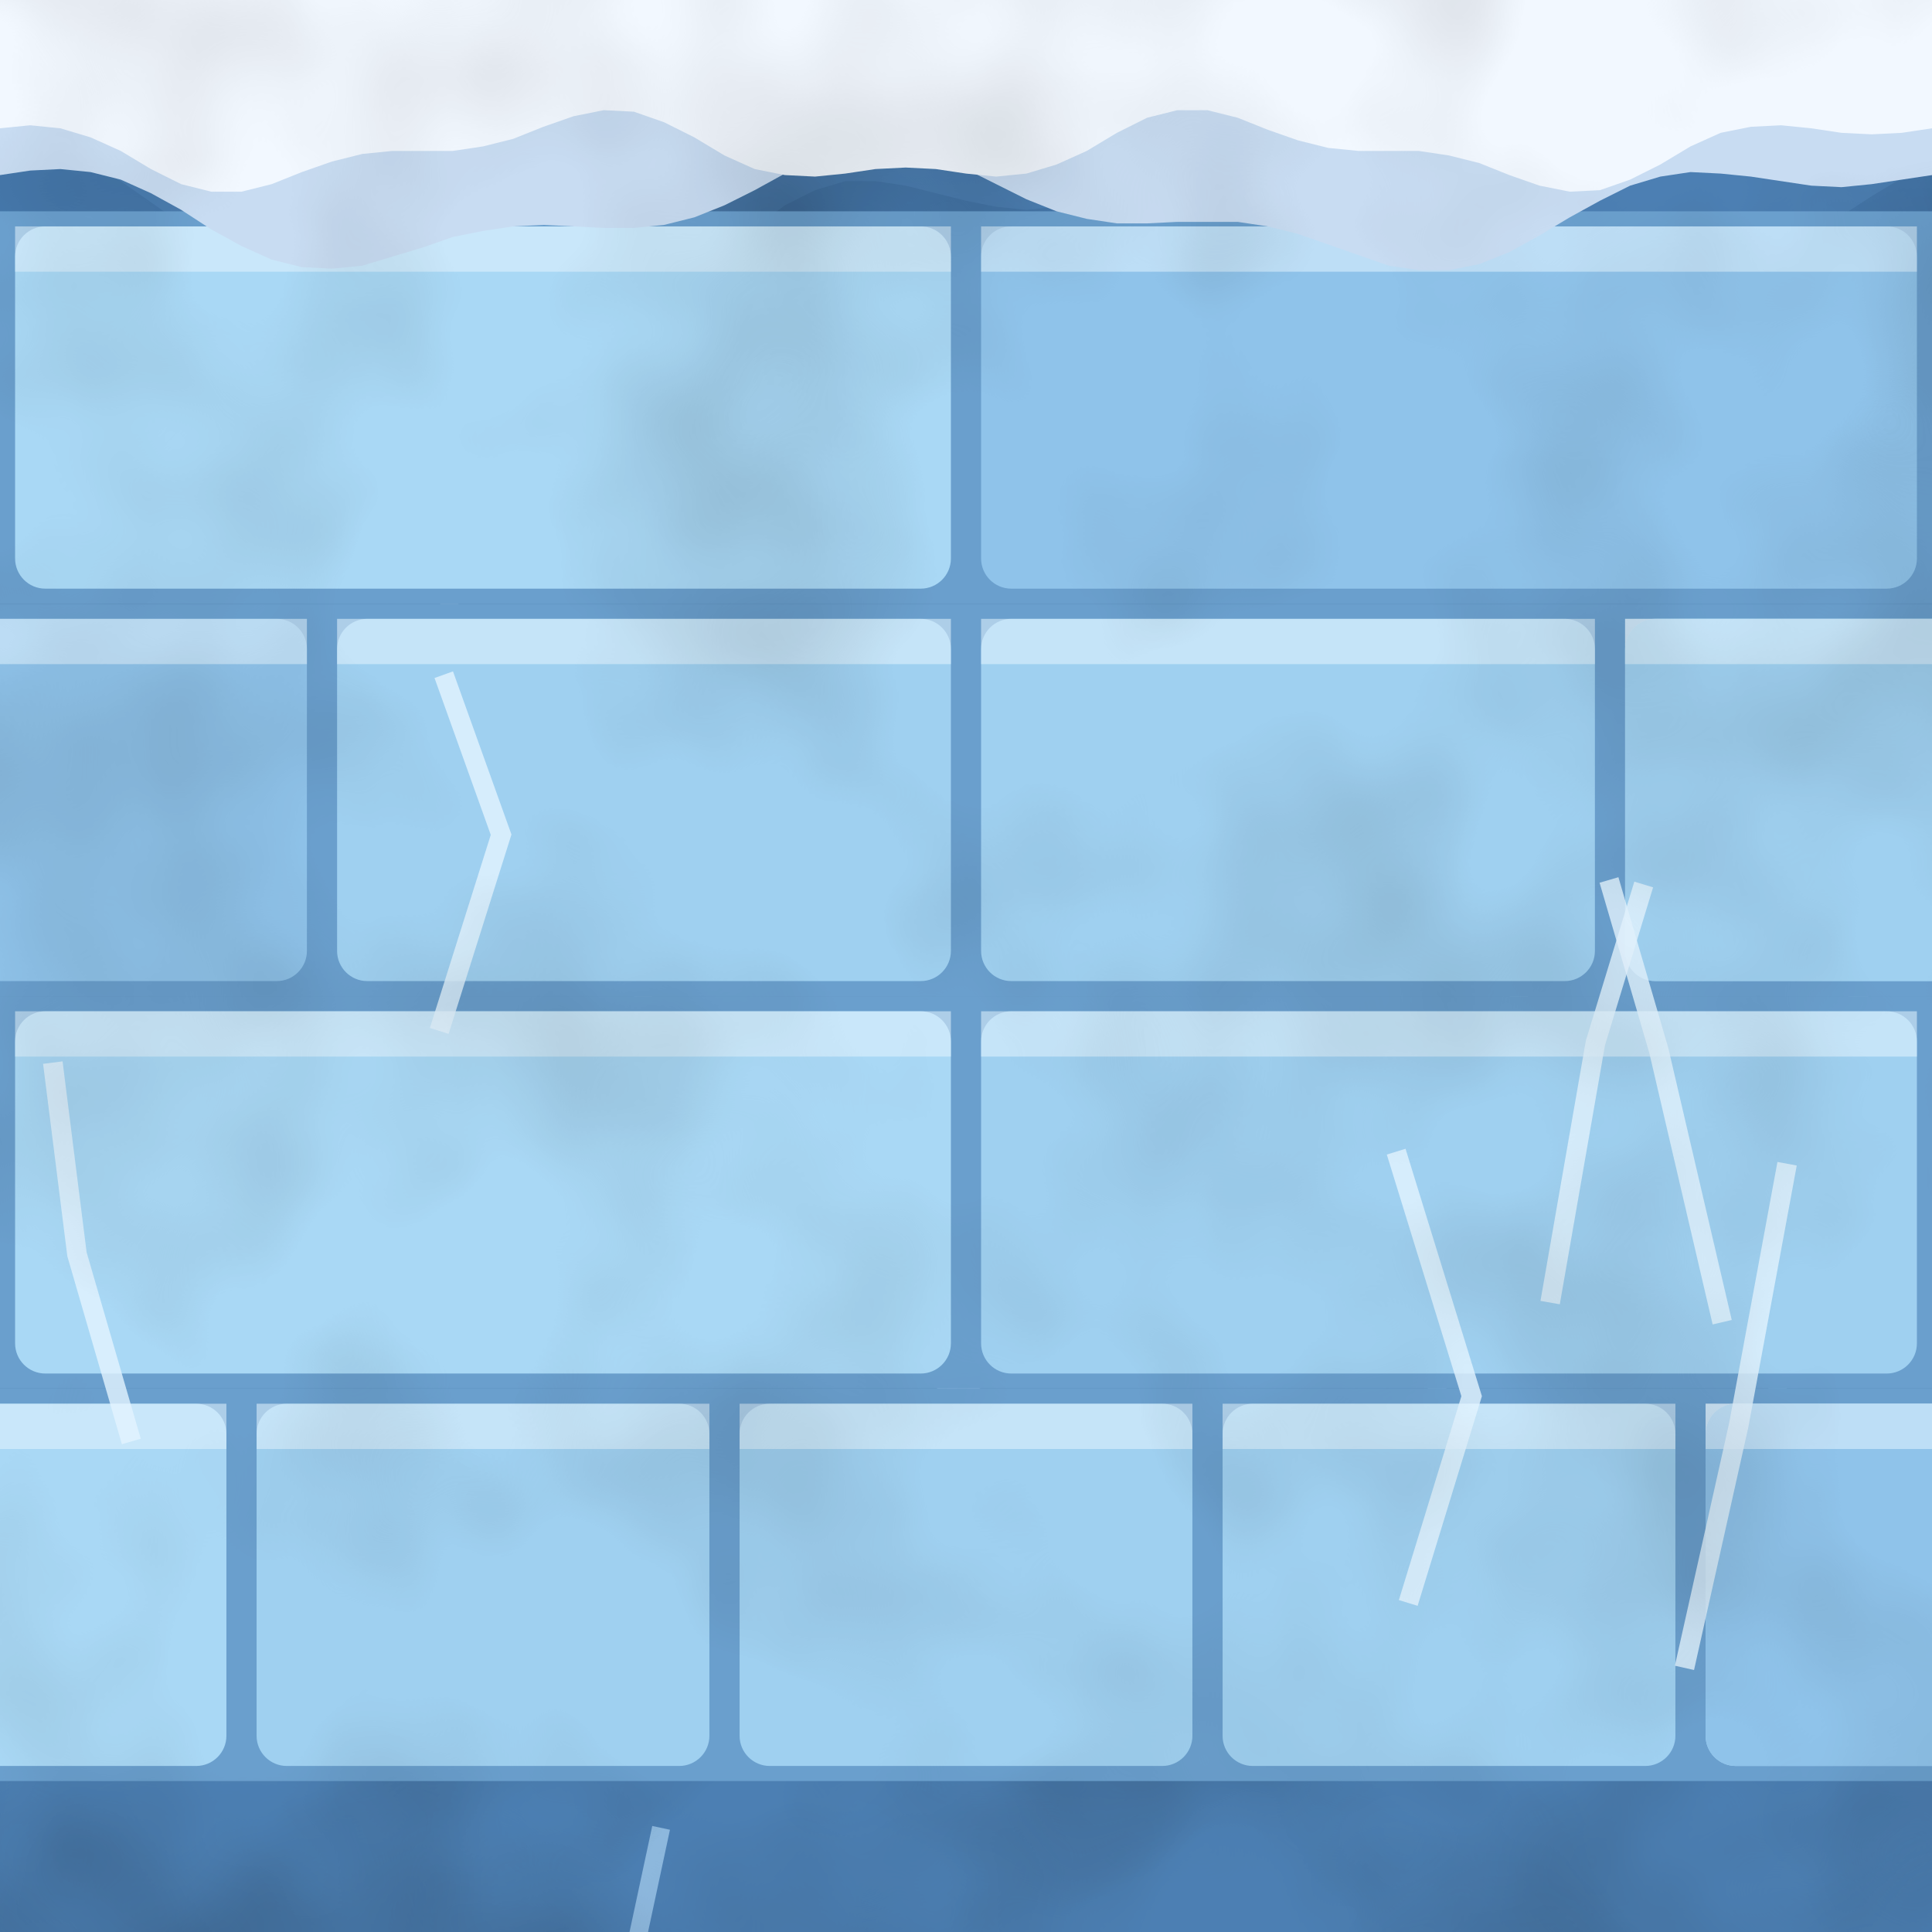
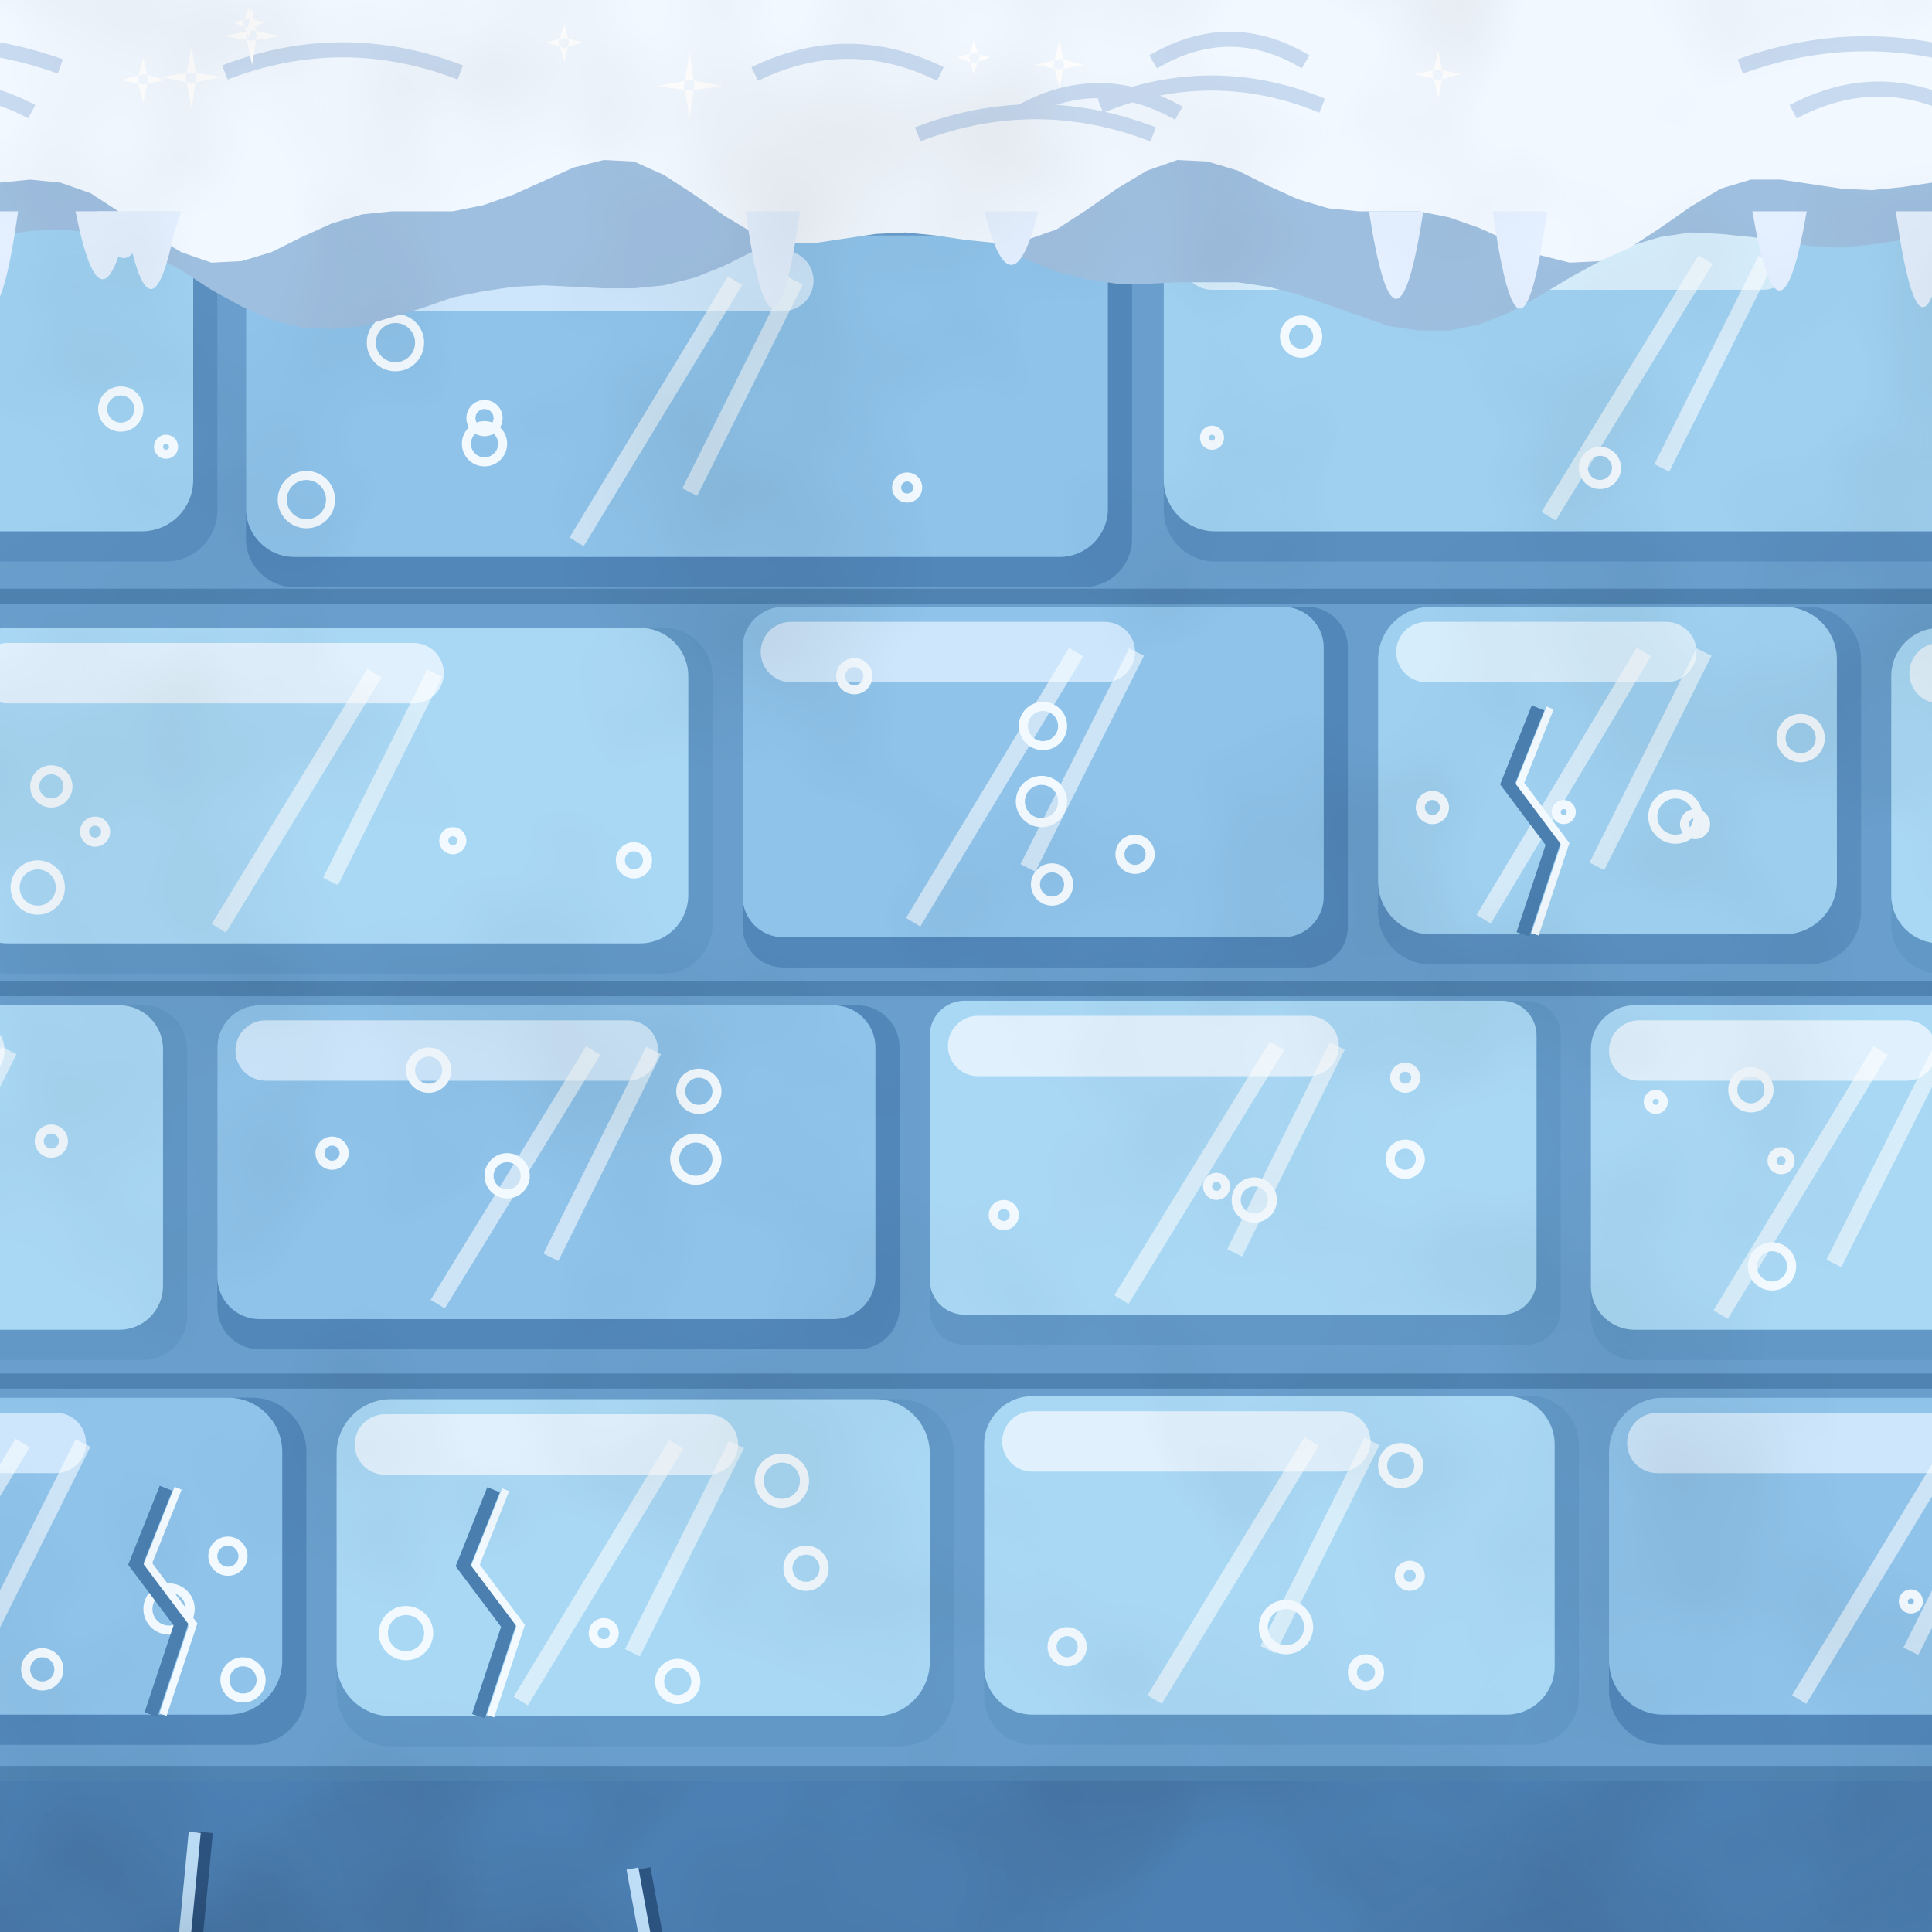
<svg xmlns="http://www.w3.org/2000/svg" width="128" height="128" viewBox="0 0 128 128">
  <defs>
    <filter id="a" width="128" height="128" x="0" y="0" filterUnits="userSpaceOnUse">
      <feTurbulence baseFrequency=".05" numOctaves="3" seed="15" stitchTiles="stitch" type="fractalNoise" />
      <feColorMatrix values="0 0 0 0 0 0 0 0 0 0 0 0 0 0 0 2 0 0 0 -0.85" />
    </filter>
    <filter id="b" width="128" height="128" x="0" y="0" filterUnits="userSpaceOnUse">
      <feTurbulence baseFrequency=".05" numOctaves="3" seed="13" stitchTiles="stitch" type="fractalNoise" />
      <feColorMatrix values="0 0 0 0 0 0 0 0 0 0 0 0 0 0 0 2 0 0 0 -0.85" />
    </filter>
  </defs>
  <path fill="#4c7fb3" d="M0 0h128v128H0z" />
-   <path fill="#4577aa" d="m0 10.8 2-.5h2l2 .6L8 12l2 1.4 2 1.4 2 1.3 2 1 2 .6 2 .2 2-.1 2-.2 2-.1 2 .1 2 .4 2 .7 2 .8 2 .7 2 .6 2 .1 2-.3 2-.9 2-1.4 2-1.6 2-1.6 2-1.5 2-1 2-.6h2l2 .3 2 .5 2 .5 2 .4 2 .2 2-.2 2-.3 2-.3 2-.2 2 .1 2 .5 2 1 2 1.4 2 1.5 2 1.6 2 1.3 2 .8 2 .4 2-.3 2-.7 2-.9 2-1.1 2-.9 2-.6 2-.4h2l2 .1h2l2-.1 2-.4 2-.8 2-1.1 2-1.3 2-1.2 2-1V128H0z" />
+   <path fill="#4174a8" d="m0 10.8 2-.5h2l2 .6L8 12l2 1.4 2 1.4 2 1.3 2 1 2 .6 2 .2 2-.1 2-.2 2-.1 2 .1 2 .4 2 .7 2 .8 2 .7 2 .6 2 .1 2-.3 2-.9 2-1.4 2-1.6 2-1.6 2-1.5 2-1 2-.6h2l2 .3 2 .5 2 .5 2 .4 2 .2 2-.2 2-.3 2-.3 2-.2 2 .1 2 .5 2 1 2 1.4 2 1.5 2 1.6 2 1.3 2 .8 2 .4 2-.3 2-.7 2-.9 2-1.1 2-.9 2-.6 2-.4h2l2 .1h2l2-.1 2-.4 2-.8 2-1.1 2-1.3 2-1.2 2-1V128H0z" />
  <path fill="#5588bc" d="m0 52.7 2-.9 2-1 2-.9 2-.8 2-.6 2-.5 2-.4 2-.1 2-.1 2 .1 2 .2 2 .1 2 .2h2l2-.1 2-.2 2-.4 2-.5 2-.8 2-.8 2-.9 2-.8 2-.9 2-.7 2-.6 2-.4 2-.1h2l2 .4 2 .5 2 .7 2 .9 2 .9 2 1 2 .9 2 .8 2 .6 2 .5 2 .4 2 .1 2 .1 2-.1 2-.2 2-.1 2-.2h2l2 .1 2 .2 2 .4 2 .5 2 .8 2 .8 2 .9 2 .8 2 .9 2 .7 2 .6 2 .4 2 .1h2l2-.4 2-.5 2-.7 2-.9V128H0z" />
-   <path fill="#3f6fa0" d="m0 77.3 2 .4 2 .8 2 1 2 1.2 2 1.2 2 1 2 .7 2 .3 2-.1 2-.5 2-.6 2-.7 2-.6 2-.4 2-.1h2l2 .1h2l2-.1 2-.4 2-.6 2-.9 2-1.1 2-.9 2-.8 2-.5h2l2 .4 2 .7 2 1 2 1 2 .9 2 .7 2 .4 2 .1h2l2-.1h2l2 .1 2 .4 2 .6 2 .7 2 .7 2 .5 2 .1 2-.2 2-.6 2-1 2-1.2 2-1.2 2-1.1 2-.7 2-.5 2-.1 2 .2 2 .3 2 .3 2 .2h2l2-.2 2-.3 2-.3 2-.2h2V128H0z" />
+   <path fill="#3c6c9e" d="m0 77.3 2 .4 2 .8 2 1 2 1.2 2 1.2 2 1 2 .7 2 .3 2-.1 2-.5 2-.6 2-.7 2-.6 2-.4 2-.1h2l2 .1h2l2-.1 2-.4 2-.6 2-.9 2-1.1 2-.9 2-.8 2-.5h2l2 .4 2 .7 2 1 2 1 2 .9 2 .7 2 .4 2 .1h2l2-.1h2l2 .1 2 .4 2 .6 2 .7 2 .7 2 .5 2 .1 2-.2 2-.6 2-1 2-1.2 2-1.2 2-1.1 2-.7 2-.5 2-.1 2 .2 2 .3 2 .3 2 .2h2l2-.2 2-.3 2-.3 2-.2h2V128H0z" />
  <path fill="#4c7fb3" d="m0 114.1 2 .2 2 .2 2-.1 2-.4 2-.8 2-1.1 2-1.2 2-1.1 2-1 2-.6 2-.2 2 .2 2 .5 2 .7 2 .7 2 .7 2 .4 2 .2h2l2-.1h2l2 .1 2 .4 2 .6 2 .9 2 1 2 .9 2 .7 2 .4h2l2-.5 2-.8 2-1.1 2-1 2-.9 2-.7 2-.4 2-.1h2l2 .1 2 .1 2-.1 2-.4 2-.5 2-.7 2-.6 2-.4 2-.1 2 .3 2 .7 2 1.1 2 1.2 2 1.2 2 1 2 .8 2 .4h2l2-.2 2-.4 2-.4 2-.2 2-.1 2 .2 2 .3V128H0z" />
-   <path fill="none" stroke="#a9d1f2" stroke-width="1.2" d="m92.5 79.9 3.8 16.9.6 10.7M42.7 60.5 42.5 74l-.7 7.1M117.5 86.7l.6 11.8 6.4 11.2M-10.5 86.7l.6 11.8 6.4 11.2M43.8 121.1l-2.4 11.2-2.6 10.9M114.5 47.7l6.6 13.7 3.3 7.6M-13.5 47.7l6.6 13.7 3.3 7.6M29.7 38.5l.5 10.7-4.8 9.7M99.1 58.1l3.2 16.7 3.4 9.2" opacity=".7" />
-   <ellipse cx="75.2" cy="36.4" fill="#33608f" rx="2.6" ry="1.8" />
-   <ellipse cx="63.5" cy="93.4" fill="#cfe6fa" rx="2.3" ry="1.8" />
-   <ellipse cx="73.8" cy="58.8" fill="#cfe6fa" rx="2.6" ry="2.3" />
-   <ellipse cx="17.7" cy="75.4" fill="#33608f" rx="2.4" ry="2" />
-   <ellipse cx="58.6" cy="108" fill="#cfe6fa" rx="2.5" ry="2" />
-   <ellipse cx="11.4" cy="60.4" fill="#33608f" rx="2.5" ry="1.6" />
-   <circle cx="41.1" cy="95.4" r="2.9" fill="#33608f" />
-   <ellipse cx="38.7" cy="17.3" fill="#33608f" rx="2.1" ry="1.8" />
-   <ellipse cx="7.7" cy="86.2" fill="#33608f" rx="3" ry="2" />
-   <ellipse cx="61.8" cy="62" fill="#cfe6fa" rx="2.6" ry="2.5" />
-   <path d="M0 0h128v128H0z" filter="url(#a)" opacity=".16" />
-   <path fill="#6a9fcd" d="M0 14h128v26H0z" />
-   <rect width="62" height="24" x="1" y="15" fill="#a9d8f5" rx="2" />
-   <path fill="#e4f4ff" d="M1 15h62v3H1z" opacity=".55" />
-   <rect width="62" height="24" x="65" y="15" fill="#8fc3ea" rx="2" />
-   <path fill="#e4f4ff" d="M65 15h62v3H65z" opacity=".55" />
-   <path fill="#6a9fcd" d="M0 40h128v26H0z" />
-   <rect width="40.667" height="24" x="-20.333" y="41" fill="#8fc3ea" rx="2" />
-   <path fill="#e4f4ff" d="M-20.333 41h40.667v3h-40.667z" opacity=".55" />
-   <rect width="40.667" height="24" x="107.667" y="41" fill="#8fc3ea" rx="2" />
-   <path fill="#e4f4ff" d="M107.667 41h40.667v3h-40.667z" opacity=".55" />
-   <rect width="40.667" height="24" x="22.333" y="41" fill="#9fd0f0" rx="2" />
-   <path fill="#e4f4ff" d="M22.333 41H63v3H22.333z" opacity=".55" />
-   <rect width="40.667" height="24" x="65" y="41" fill="#9fd0f0" rx="2" />
-   <path fill="#e4f4ff" d="M65 41h40.667v3H65z" opacity=".55" />
-   <rect width="40.667" height="24" x="107.667" y="41" fill="#9fd0f0" rx="2" />
-   <path fill="#e4f4ff" d="M107.667 41h40.667v3h-40.667z" opacity=".55" />
-   <path fill="#6a9fcd" d="M0 66h128v26H0z" />
-   <rect width="62" height="24" x="1" y="67" fill="#a9d8f5" rx="2" />
-   <path fill="#e4f4ff" d="M1 67h62v3H1z" opacity=".55" />
-   <rect width="62" height="24" x="65" y="67" fill="#9fd0f0" rx="2" />
-   <path fill="#e4f4ff" d="M65 67h62v3H65z" opacity=".55" />
-   <path fill="#6a9fcd" d="M0 92h128v26H0z" />
-   <rect width="30" height="24" x="-15" y="93" fill="#a9d8f5" rx="2" />
-   <path fill="#e4f4ff" d="M-15 93h30v3h-30z" opacity=".55" />
-   <rect width="30" height="24" x="113" y="93" fill="#a9d8f5" rx="2" />
-   <path fill="#e4f4ff" d="M113 93h30v3h-30z" opacity=".55" />
-   <rect width="30" height="24" x="17" y="93" fill="#9fd0f0" rx="2" />
-   <path fill="#e4f4ff" d="M17 93h30v3H17z" opacity=".55" />
-   <rect width="30" height="24" x="49" y="93" fill="#9fd0f0" rx="2" />
-   <path fill="#e4f4ff" d="M49 93h30v3H49z" opacity=".55" />
-   <rect width="30" height="24" x="81" y="93" fill="#9fd0f0" rx="2" />
-   <path fill="#e4f4ff" d="M81 93h30v3H81z" opacity=".55" />
-   <rect width="30" height="24" x="113" y="93" fill="#8fc3ea" rx="2" />
-   <path fill="#e4f4ff" d="M113 93h30v3h-30z" opacity=".55" />
-   <path fill="none" stroke="#e4f4ff" stroke-width="1.3" d="m29.4 44.7 3.8 10.6-4.1 13M106.6 58.3l3.3 11.3 4.2 18" opacity=".8" />
-   <path fill="none" stroke="#e4f4ff" stroke-width="1.3" d="m108.9 58.6-3.2 10.5-3 17.2M92.5 76.3l5 16.2-4.2 13.7M3.5 70.4l1.6 12.7 3.6 12.4M131.5 70.4l1.6 12.7 3.6 12.4M118.4 77.1l-3.2 17.3-3.6 16.1M-9.6 77.1l-3.2 17.3-3.6 16.1" opacity=".8" />
-   <path fill="#c8dcf2" d="M0 0h128v11.6l-2 .3-2 .3-2 .2-2-.1-2-.3-2-.3-2-.2-2-.1-2 .3-2 .6-2 1-2 1.1-2 1.2-2 1.1-2 .8-2 .4h-2l-2-.3-2-.7-2-.7-2-.7-2-.5-2-.3h-4l-2 .1h-2l-2-.3-2-.5-2-.8-2-1-2-1-2-.8-2-.6-2-.1-2 .2-2 .7-2 .9-2 1.1-2 1-2 .8-2 .5-2 .2h-2l-2-.1-2-.1-2 .1-2 .3-2 .4-2 .7-2 .6-2 .6-2 .2-2-.1-2-.5-2-.9-2-1.1-2-1.3-2-1.1-2-.9-2-.5-2-.2-2 .1-2 .3z" />
-   <path fill="#f2f8ff" d="M0 0h128v8.5l-2 .3-2 .1-2-.1-2-.3-2-.2-2 .1-2 .4-2 .9-2 1.2-2 1-2 .7-2 .1-2-.4-2-.7-2-.8-2-.5-2-.3h-4l-2-.2-2-.5-2-.7-2-.8-2-.5h-2l-2 .5-2 1-2 1.2-2 .9-2 .6-2 .2-2-.2-2-.3-2-.1-2 .1-2 .3-2 .2-2-.1-2-.4-2-.9-2-1.2-2-1-2-.7-2-.1-2 .4-2 .7-2 .8-2 .5-2 .3h-4l-2 .2-2 .5-2 .7-2 .8-2 .5h-2l-2-.5-2-1L8 10l-2-.9-2-.6-2-.2-2 .2z" />
-   <path d="M0 0h128v128H0z" filter="url(#b)" opacity=".14" />
+   <path fill="none" stroke="#2d5582" d="m0 10 2-.5h2l2 .6 2 1.1 2 1.4 2 1.4 2 1.3 2 1 2 .6 2 .2 2-.1 2-.2 2-.1 2 .1 2 .4 2 .7 2 .8 2 .7 2 .6 2 .1 2-.3 2-.9 2-1.4 2-1.6 2-1.6 2-1.5 2-1 2-.6h2l2 .3 2 .5 2 .5 2 .4 2 .2 2-.2 2-.3 2-.3 2-.2 2 .1 2 .5 2 1 2 1.4 2 1.5 2 1.6 2 1.3 2 .8 2 .4 2-.3 2-.7 2-.9 2-1.1 2-.9 2-.6 2-.4h2l2 .1h2l2-.1 2-.4 2-.8 2-1.1 2-1.3 2-1.2 2-1" opacity=".7" />
+   <path fill="none" stroke="#8fc3ea" d="m0 11.7 2-.5h2l2 .6 2 1.1 2 1.4 2 1.4 2 1.3 2 1 2 .6 2 .2 2-.1 2-.2 2-.1 2 .1 2 .4 2 .7 2 .8 2 .7 2 .6 2 .1 2-.3 2-.9 2-1.4 2-1.6 2-1.6 2-1.5 2-1 2-.6h2l2 .3 2 .5 2 .5 2 .4 2 .2 2-.2 2-.3 2-.3 2-.2 2 .1 2 .5 2 1 2 1.4 2 1.5 2 1.6 2 1.3 2 .8 2 .4 2-.3 2-.7 2-.9 2-1.1 2-.9 2-.6 2-.4h2l2 .1h2l2-.1 2-.4 2-.8 2-1.1 2-1.3 2-1.2 2-1" opacity=".55" />
+   <path fill="none" stroke="#2d5582" d="m0 51.9 2-.9 2-1 2-.9 2-.8 2-.6 2-.5 2-.4 2-.1 2-.1 2 .1 2 .2 2 .1 2 .2h2l2-.1 2-.2 2-.4 2-.5 2-.8 2-.8 2-.9 2-.8 2-.9 2-.7 2-.6 2-.4 2-.1h2l2 .4 2 .5 2 .7 2 .9 2 .9 2 1 2 .9 2 .8 2 .6 2 .5 2 .4 2 .1 2 .1 2-.1 2-.2 2-.1 2-.2h2l2 .1 2 .2 2 .4 2 .5 2 .8 2 .8 2 .9 2 .8 2 .9 2 .7 2 .6 2 .4 2 .1h2l2-.4 2-.5 2-.7 2-.9" opacity=".7" />
+   <path fill="none" stroke="#8fc3ea" d="m0 53.6 2-.9 2-1 2-.9 2-.8 2-.6 2-.5 2-.4 2-.1 2-.1 2 .1 2 .2 2 .1 2 .2h2l2-.1 2-.2 2-.4 2-.5 2-.8 2-.8 2-.9 2-.8 2-.9 2-.7 2-.6 2-.4 2-.1h2l2 .4 2 .5 2 .7 2 .9 2 .9 2 1 2 .9 2 .8 2 .6 2 .5 2 .4 2 .1 2 .1 2-.1 2-.2 2-.1 2-.2h2l2 .1 2 .2 2 .4 2 .5 2 .8 2 .8 2 .9 2 .8 2 .9 2 .7 2 .6 2 .4 2 .1h2l2-.4 2-.5 2-.7 2-.9" opacity=".55" />
+   <path fill="none" stroke="#2d5582" d="m0 76.5 2 .4 2 .8 2 1 2 1.2 2 1.2 2 1 2 .7 2 .3 2-.1 2-.5 2-.6 2-.7 2-.6 2-.4 2-.1h2l2 .1h2l2-.1 2-.4 2-.6 2-.9 2-1.1 2-.9 2-.8 2-.5h2l2 .4 2 .7 2 1 2 1 2 .9 2 .7 2 .4 2 .1h2l2-.1h2l2 .1 2 .4 2 .6 2 .7 2 .7 2 .5 2 .1 2-.2 2-.6 2-1 2-1.2 2-1.2 2-1.1 2-.7 2-.5 2-.1 2 .2 2 .3 2 .3 2 .2h2l2-.2 2-.3 2-.3 2-.2h2" opacity=".7" />
+   <path fill="none" stroke="#8fc3ea" d="m0 78.2 2 .4 2 .8 2 1 2 1.2 2 1.2 2 1 2 .7 2 .3 2-.1 2-.5 2-.6 2-.7 2-.6 2-.4 2-.1h2l2 .1h2l2-.1 2-.4 2-.6 2-.9 2-1.1 2-.9 2-.8 2-.5h2l2 .4 2 .7 2 1 2 1 2 .9 2 .7 2 .4 2 .1h2l2-.1h2l2 .1 2 .4 2 .6 2 .7 2 .7 2 .5 2 .1 2-.2 2-.6 2-1 2-1.2 2-1.2 2-1.1 2-.7 2-.5 2-.1 2 .2 2 .3 2 .3 2 .2h2l2-.2 2-.3 2-.3 2-.2h2" opacity=".55" />
+   <path fill="none" stroke="#2d5582" d="m0 113.3 2 .2 2 .2 2-.1 2-.4 2-.8 2-1.1 2-1.2 2-1.1 2-1 2-.6 2-.2 2 .2 2 .5 2 .7 2 .7 2 .7 2 .4 2 .2h2l2-.1h2l2 .1 2 .4 2 .6 2 .9 2 1 2 .9 2 .7 2 .4h2l2-.5 2-.8 2-1.1 2-1 2-.9 2-.7 2-.4 2-.1h2l2 .1 2 .1 2-.1 2-.4 2-.5 2-.7 2-.6 2-.4 2-.1 2 .3 2 .7 2 1.1 2 1.2 2 1.2 2 1 2 .8 2 .4h2l2-.2 2-.4 2-.4 2-.2 2-.1 2 .2 2 .3" opacity=".7" />
+   <path fill="none" stroke="#8fc3ea" d="m0 115 2 .2 2 .2 2-.1 2-.4 2-.8 2-1.1 2-1.2 2-1.1 2-1 2-.6 2-.2 2 .2 2 .5 2 .7 2 .7 2 .7 2 .4 2 .2h2l2-.1h2l2 .1 2 .4 2 .6 2 .9 2 1 2 .9 2 .7 2 .4h2l2-.5 2-.8 2-1.1 2-1 2-.9 2-.7 2-.4 2-.1h2l2 .1 2 .1 2-.1 2-.4 2-.5 2-.7 2-.6 2-.4 2-.1 2 .3 2 .7 2 1.1 2 1.2 2 1.2 2 1 2 .8 2 .4h2l2-.2 2-.4 2-.4 2-.2 2-.1 2 .2 2 .3" opacity=".55" />
+   <circle cx="92.5" cy="79.9" r="1.2" fill="none" stroke="#cfe6fa" stroke-width=".5" />
+   <circle cx="93.1" cy="77.5" r="1" fill="none" stroke="#cfe6fa" stroke-width=".5" />
+   <circle cx="93.8" cy="75.1" r=".9" fill="none" stroke="#cfe6fa" stroke-width=".5" />
+   <circle cx="94.4" cy="72.7" r=".7" fill="none" stroke="#cfe6fa" stroke-width=".5" />
+   <circle cx="95.1" cy="70.3" r=".5" fill="none" stroke="#cfe6fa" stroke-width=".5" />
+   <circle cx="110.3" cy="69" r="1.2" fill="none" stroke="#cfe6fa" stroke-width=".5" />
+   <circle cx="110.5" cy="66.6" r="1" fill="none" stroke="#cfe6fa" stroke-width=".5" />
+   <circle cx="110.7" cy="64.2" r=".9" fill="none" stroke="#cfe6fa" stroke-width=".5" />
+   <circle cx="110.9" cy="61.8" r=".7" fill="none" stroke="#cfe6fa" stroke-width=".5" />
+   <circle cx="111.1" cy="59.4" r=".5" fill="none" stroke="#cfe6fa" stroke-width=".5" />
+   <circle cx="51.2" cy="94.1" r="1.2" fill="none" stroke="#cfe6fa" stroke-width=".5" />
+   <circle cx="51.1" cy="91.7" r="1" fill="none" stroke="#cfe6fa" stroke-width=".5" />
+   <circle cx="51" cy="89.3" r=".9" fill="none" stroke="#cfe6fa" stroke-width=".5" />
+   <circle cx="51" cy="86.9" r=".7" fill="none" stroke="#cfe6fa" stroke-width=".5" />
+   <circle cx="50.9" cy="84.5" r=".5" fill="none" stroke="#cfe6fa" stroke-width=".5" />
+   <circle cx="115.2" cy="30.5" r="1.2" fill="none" stroke="#cfe6fa" stroke-width=".5" />
+   <circle cx="116.2" cy="28.1" r="1" fill="none" stroke="#cfe6fa" stroke-width=".5" />
+   <circle cx="117.1" cy="25.7" r=".9" fill="none" stroke="#cfe6fa" stroke-width=".5" />
+   <circle cx="118" cy="23.3" r=".7" fill="none" stroke="#cfe6fa" stroke-width=".5" />
+   <circle cx="118.9" cy="20.9" r=".5" fill="none" stroke="#cfe6fa" stroke-width=".5" />
+   <circle cx="9.5" cy="87" r="1.2" fill="none" stroke="#cfe6fa" stroke-width=".5" />
+   <circle cx="8.9" cy="84.6" r="1" fill="none" stroke="#cfe6fa" stroke-width=".5" />
+   <circle cx="8.3" cy="82.2" r=".9" fill="none" stroke="#cfe6fa" stroke-width=".5" />
+   <circle cx="7.8" cy="79.8" r=".7" fill="none" stroke="#cfe6fa" stroke-width=".5" />
+   <circle cx="7.2" cy="77.4" r=".5" fill="none" stroke="#cfe6fa" stroke-width=".5" />
+   <g fill="none" stroke="#cfe6fa" stroke-width=".5" transform="translate(128)">
+     <circle cx="9.5" cy="87" r="1.2" />
+     <circle cx="8.9" cy="84.6" r="1" />
+     <circle cx="8.3" cy="82.2" r=".9" />
+     <circle cx="7.8" cy="79.8" r=".7" />
+     <circle cx="7.2" cy="77.4" r=".5" />
+   </g>
+   <circle cx="41" cy="60.7" r="1.2" fill="none" stroke="#cfe6fa" stroke-width=".5" />
+   <circle cx="41.5" cy="58.3" r="1" fill="none" stroke="#cfe6fa" stroke-width=".5" />
+   <circle cx="41.9" cy="55.9" r=".9" fill="none" stroke="#cfe6fa" stroke-width=".5" />
+   <circle cx="42.4" cy="53.5" r=".7" fill="none" stroke="#cfe6fa" stroke-width=".5" />
+   <circle cx="42.9" cy="51.1" r=".5" fill="none" stroke="#cfe6fa" stroke-width=".5" />
+   <circle cx="99.9" cy="15.3" r="1.2" fill="none" stroke="#cfe6fa" stroke-width=".5" />
+   <circle cx="99.5" cy="12.9" r="1" fill="none" stroke="#cfe6fa" stroke-width=".5" />
+   <circle cx="99.2" cy="10.5" r=".9" fill="none" stroke="#cfe6fa" stroke-width=".5" />
+   <circle cx="98.8" cy="8.1" r=".7" fill="none" stroke="#cfe6fa" stroke-width=".5" />
+   <circle cx="98.5" cy="5.7" r=".5" fill="none" stroke="#cfe6fa" stroke-width=".5" />
+   <path fill="none" stroke="#2d5582" d="m42.6 123.8 2.9 15.8 1.7 9.9" />
+   <path fill="none" stroke="#bfe0fa" stroke-width=".8" d="m41.9 123.8 2.9 15.8 1.7 9.9" />
+   <path fill="none" stroke="#2d5582" d="m42.6-4.2 2.9 15.8 1.7 9.9" />
+   <path fill="none" stroke="#bfe0fa" stroke-width=".8" d="m41.9-4.2 2.9 15.8 1.7 9.9" />
+   <path fill="none" stroke="#2d5582" d="m98.6 89 1.1 8.9 2.2 7.9" />
+   <path fill="none" stroke="#bfe0fa" stroke-width=".8" d="m97.9 89 1.1 8.9 2.2 7.9" />
+   <path fill="none" stroke="#2d5582" d="m118.9 33.9 2.7 10.9.6 7.3" />
+   <path fill="none" stroke="#bfe0fa" stroke-width=".8" d="m118.2 33.9 2.7 10.9.6 7.3" />
+   <g fill="none">
+     <path stroke="#2d5582" d="m-9.1 33.9 2.7 10.9.6 7.3" />
+     <path stroke="#bfe0fa" stroke-width=".8" d="m-9.8 33.9 2.7 10.9.6 7.3" />
+   </g>
+   <path fill="none" stroke="#2d5582" d="M13.6 121.4 12.3 135l4 13.8" />
+   <path fill="none" stroke="#bfe0fa" stroke-width=".8" d="M12.9 121.4 11.6 135l4 13.8" />
+   <g fill="none">
+     <path stroke="#2d5582" d="m141.6 121.4-1.3 13.6 4 13.8" />
+     <path stroke="#bfe0fa" stroke-width=".8" d="m140.9 121.4-1.3 13.6 4 13.8" />
+   </g>
+   <path fill="none" stroke="#2d5582" d="M13.6-6.6 12.3 7l4 13.8" />
+   <path fill="none" stroke="#bfe0fa" stroke-width=".8" d="M12.9-6.6 11.6 7l4 13.8" />
+   <g fill="none">
+     <path stroke="#2d5582" d="M141.6-6.6 140.3 7l4 13.8" />
+     <path stroke="#bfe0fa" stroke-width=".8" d="M140.9-6.6 139.6 7l4 13.8" />
+   </g>
+   <path fill="none" stroke="#2d5582" d="M103.2 35.9 108 44l1.9 12.7" />
+   <path fill="none" stroke="#bfe0fa" stroke-width=".8" d="m102.5 35.9 4.8 8.1 1.9 12.7" />
+   <g transform="rotate(20 30 52)">
+     <ellipse cx="30.7" cy="52.9" fill="#2a2e3a" rx="4.3" ry="3.2" />
+     <ellipse cx="30" cy="52" fill="#5a5f6e" rx="3.6" ry="2.5" />
+     <ellipse cx="29" cy="51.1" fill="#8a8f9e" rx="2" ry="1.1" />
+   </g>
+   <ellipse cx="30" cy="52" fill="#cfe6fa" opacity=".25" rx="5.6" ry="4.5" />
+   <g transform="rotate(20 96 20)">
+     <ellipse cx="96.7" cy="20.9" fill="#2a2e3a" rx="3.3" ry="2.5" />
+     <ellipse cx="96" cy="20" fill="#5a5f6e" rx="2.6" ry="1.8" />
+     <ellipse cx="95.3" cy="19.3" fill="#8a8f9e" rx="1.4" ry=".8" />
+   </g>
+   <ellipse cx="96" cy="20" fill="#cfe6fa" opacity=".25" rx="4.6" ry="3.8" />
+   <g transform="rotate(20 76 104)">
+     <ellipse cx="76.7" cy="104.9" fill="#2a2e3a" rx="3.7" ry="2.8" />
+     <ellipse cx="76" cy="104" fill="#5a5f6e" rx="3" ry="2.1" />
+     <ellipse cx="75.2" cy="103.2" fill="#8a8f9e" rx="1.7" ry=".9" />
+   </g>
+   <ellipse cx="76" cy="104" fill="#cfe6fa" opacity=".25" rx="5" ry="4.1" />
+   <path d="M0 0h128v128H0z" filter="url(#a)" opacity=".12" />
+   <path fill="#6a9fcd" d="M0 14h128v104H0z" />
+   <rect width="65.3" height="23" x="77.1" y="14.2" fill="#5a8fc0" rx="3.4" />
+   <rect width="63.7" height="21" x="77.1" y="14.2" fill="#9fd0f0" rx="3.4" />
+   <rect width="40.5" height="4" x="78.3" y="15.2" fill="#e4f4ff" opacity=".8" rx="2" />
+   <path stroke="#fff" stroke-width="1.1" d="m113 17.2-10.4 17m14.4-17L110.1 31" opacity=".55" />
+   <circle cx="80.3" cy="29" r=".5" fill="none" stroke="#f2faff" stroke-width=".6" />
+   <circle cx="86.2" cy="22.3" r="1.1" fill="none" stroke="#f2faff" stroke-width=".6" />
+   <circle cx="139" cy="29.6" r=".5" fill="none" stroke="#f2faff" stroke-width=".6" />
+   <circle cx="106" cy="31" r="1.1" fill="none" stroke="#f2faff" stroke-width=".6" />
+   <circle cx="136" cy="27.1" r="1.2" fill="none" stroke="#f2faff" stroke-width=".6" />
+   <g transform="translate(-128)">
+     <rect width="65.3" height="23" x="77.1" y="14.2" fill="#5a8fc0" rx="3.4" />
+     <rect width="63.7" height="21" x="77.1" y="14.2" fill="#9fd0f0" rx="3.4" />
+     <rect width="40.5" height="4" x="78.3" y="15.2" fill="#e4f4ff" opacity=".8" rx="2" />
+     <path stroke="#fff" stroke-width="1.1" d="m113 17.2-10.4 17m14.4-17L110.1 31" opacity=".55" />
+     <circle cx="80.3" cy="29" r=".5" fill="none" stroke="#f2faff" stroke-width=".6" />
+     <circle cx="86.2" cy="22.3" r="1.1" fill="none" stroke="#f2faff" stroke-width=".6" />
+     <circle cx="139" cy="29.6" r=".5" fill="none" stroke="#f2faff" stroke-width=".6" />
+     <circle cx="106" cy="31" r="1.1" fill="none" stroke="#f2faff" stroke-width=".6" />
+     <circle cx="136" cy="27.1" r="1.2" fill="none" stroke="#f2faff" stroke-width=".6" />
+   </g>
+   <rect width="58.7" height="23.3" x="16.3" y="15.6" fill="#5287ba" rx="3.2" />
+   <rect width="57.1" height="21.3" x="16.3" y="15.6" fill="#8fc3ea" rx="3.2" />
+   <rect width="36.4" height="4" x="17.5" y="16.6" fill="#dcefff" opacity=".8" rx="2" />
+   <path stroke="#fff" stroke-width="1.1" d="M48.7 18.6 38.2 35.9m14.5-17.3-7 14" opacity=".55" />
+   <circle cx="20.3" cy="33.1" r="1.6" fill="none" stroke="#f2faff" stroke-width=".6" />
+   <circle cx="26.2" cy="22.7" r="1.6" fill="none" stroke="#f2faff" stroke-width=".6" />
+   <circle cx="32.1" cy="29.4" r="1.2" fill="none" stroke="#f2faff" stroke-width=".6" />
+   <circle cx="32.1" cy="27.7" r=".9" fill="none" stroke="#f2faff" stroke-width=".6" />
+   <circle cx="60.1" cy="32.3" r=".7" fill="none" stroke="#f2faff" stroke-width=".6" />
+   <path fill="#3f6f9e" d="M0 39h128v1H0z" opacity=".6" />
+   <rect width="49.9" height="22.9" x="125.3" y="41.6" fill="#6298c6" rx="3.2" />
+   <rect width="48.3" height="20.9" x="125.3" y="41.6" fill="#a9d8f5" rx="3.2" />
+   <rect width="30.9" height="4" x="126.5" y="42.6" fill="#eef8ff" opacity=".8" rx="2" />
+   <path stroke="#fff" stroke-width="1.1" d="m152.8 44.6-10.3 16.9m14.3-16.9-6.9 13.8" opacity=".55" />
+   <circle cx="158" cy="55.7" r=".6" fill="none" stroke="#f2faff" stroke-width=".6" />
+   <circle cx="131.4" cy="52.1" r="1.1" fill="none" stroke="#f2faff" stroke-width=".6" />
+   <circle cx="134.3" cy="55.1" r=".7" fill="none" stroke="#f2faff" stroke-width=".6" />
+   <circle cx="170" cy="57" r=".9" fill="none" stroke="#f2faff" stroke-width=".6" />
+   <circle cx="130.5" cy="58.8" r="1.5" fill="none" stroke="#f2faff" stroke-width=".6" />
+   <g transform="translate(-128)">
+     <rect width="49.9" height="22.9" x="125.3" y="41.6" fill="#6298c6" rx="3.2" />
+     <rect width="48.3" height="20.9" x="125.3" y="41.6" fill="#a9d8f5" rx="3.2" />
+     <rect width="30.9" height="4" x="126.5" y="42.6" fill="#eef8ff" opacity=".8" rx="2" />
+     <path stroke="#fff" stroke-width="1.1" d="m152.8 44.6-10.3 16.9m14.3-16.9-6.9 13.8" opacity=".55" />
+     <circle cx="158" cy="55.7" r=".6" fill="none" stroke="#f2faff" stroke-width=".6" />
+     <circle cx="131.4" cy="52.1" r="1.1" fill="none" stroke="#f2faff" stroke-width=".6" />
+     <circle cx="134.3" cy="55.1" r=".7" fill="none" stroke="#f2faff" stroke-width=".6" />
+     <circle cx="170" cy="57" r=".9" fill="none" stroke="#f2faff" stroke-width=".6" />
+     <circle cx="130.5" cy="58.8" r="1.5" fill="none" stroke="#f2faff" stroke-width=".6" />
+   </g>
+   <rect width="40.1" height="23.9" x="49.2" y="40.2" fill="#5287ba" rx="2.7" />
+   <rect width="38.5" height="21.9" x="49.2" y="40.2" fill="#8fc3ea" rx="2.7" />
+   <rect width="24.8" height="4" x="50.4" y="41.2" fill="#dcefff" opacity=".8" rx="2" />
+   <path stroke="#fff" stroke-width="1.1" d="M71.3 43.2 60.5 61.1m14.8-17.9-7.2 14.3" opacity=".55" />
+   <circle cx="69.1" cy="48.1" r="1.3" fill="none" stroke="#f2faff" stroke-width=".6" />
+   <circle cx="75.2" cy="56.6" r="1" fill="none" stroke="#f2faff" stroke-width=".6" />
+   <circle cx="69" cy="53.1" r="1.4" fill="none" stroke="#f2faff" stroke-width=".6" />
+   <circle cx="56.6" cy="44.8" r=".9" fill="none" stroke="#f2faff" stroke-width=".6" />
+   <circle cx="69.7" cy="58.6" r="1.1" fill="none" stroke="#f2faff" stroke-width=".6" />
+   <rect width="32" height="23.7" x="91.3" y="40.2" fill="#5a8fc0" rx="3.5" />
+   <rect width="30.4" height="21.7" x="91.3" y="40.2" fill="#9fd0f0" rx="3.5" />
+   <rect width="19.9" height="4" x="92.5" y="41.2" fill="#e4f4ff" opacity=".8" rx="2" />
+   <path stroke="#fff" stroke-width="1.1" d="M108.9 43.2 98.3 60.9m14.6-17.7-7.1 14.2" opacity=".55" />
+   <circle cx="103.6" cy="53.8" r=".5" fill="none" stroke="#f2faff" stroke-width=".6" />
+   <circle cx="94.9" cy="53.5" r=".8" fill="none" stroke="#f2faff" stroke-width=".6" />
+   <circle cx="112.3" cy="54.6" r=".7" fill="none" stroke="#f2faff" stroke-width=".6" />
+   <circle cx="111" cy="54.1" r="1.5" fill="none" stroke="#f2faff" stroke-width=".6" />
+   <circle cx="119.3" cy="48.9" r="1.3" fill="none" stroke="#f2faff" stroke-width=".6" />
+   <path fill="none" stroke="#4a7fb0" stroke-width=".9" d="m100.9 61.9 2-6-3-4 2-5" />
+   <path fill="none" stroke="#f2faff" stroke-width=".5" d="m101.7 61.9 2-6-3-4 2-5" />
+   <path fill="#3f6f9e" d="M0 65h128v1H0z" opacity=".6" />
+   <rect width="41.8" height="22.8" x="61.6" y="66.3" fill="#6298c6" rx="2.3" />
+   <rect width="40.2" height="20.8" x="61.6" y="66.3" fill="#a9d8f5" rx="2.3" />
+   <rect width="25.9" height="4" x="62.8" y="67.3" fill="#eef8ff" opacity=".8" rx="2" />
+   <path stroke="#fff" stroke-width="1.1" d="M84.6 69.3 74.3 86.1m14.3-16.8L81.8 83" opacity=".55" />
+   <circle cx="83.1" cy="79.5" r="1.2" fill="none" stroke="#f2faff" stroke-width=".6" />
+   <circle cx="93.1" cy="76.8" r="1" fill="none" stroke="#f2faff" stroke-width=".6" />
+   <circle cx="66.5" cy="80.5" r=".7" fill="none" stroke="#f2faff" stroke-width=".6" />
+   <circle cx="93.1" cy="71.4" r=".7" fill="none" stroke="#f2faff" stroke-width=".6" />
+   <circle cx="80.6" cy="78.6" r=".6" fill="none" stroke="#f2faff" stroke-width=".6" />
+   <rect width="35" height="23.5" x="105.4" y="66.6" fill="#6298c6" rx="2.9" />
+   <rect width="33.4" height="21.5" x="105.4" y="66.6" fill="#a9d8f5" rx="2.9" />
+   <rect width="21.7" height="4" x="106.6" y="67.6" fill="#eef8ff" opacity=".8" rx="2" />
+   <path stroke="#fff" stroke-width="1.1" d="M124.6 69.6 114 87.1m14.6-17.5-7.1 14.1" opacity=".55" />
+   <circle cx="117.4" cy="83.9" r="1.3" fill="none" stroke="#f2faff" stroke-width=".6" />
+   <circle cx="118" cy="76.9" r=".6" fill="none" stroke="#f2faff" stroke-width=".6" />
+   <circle cx="116" cy="72.2" r="1.2" fill="none" stroke="#f2faff" stroke-width=".6" />
+   <circle cx="131.4" cy="75.6" r=".8" fill="none" stroke="#f2faff" stroke-width=".6" />
+   <circle cx="109.7" cy="73" r=".5" fill="none" stroke="#f2faff" stroke-width=".6" />
+   <g transform="translate(-128)">
+     <rect width="35" height="23.5" x="105.4" y="66.6" fill="#6298c6" rx="2.9" />
+     <rect width="33.4" height="21.5" x="105.4" y="66.6" fill="#a9d8f5" rx="2.9" />
+     <rect width="21.7" height="4" x="106.6" y="67.6" fill="#eef8ff" opacity=".8" rx="2" />
+     <path stroke="#fff" stroke-width="1.1" d="M124.6 69.6 114 87.1m14.6-17.5-7.1 14.1" opacity=".55" />
+     <circle cx="117.4" cy="83.9" r="1.3" fill="none" stroke="#f2faff" stroke-width=".6" />
+     <circle cx="118" cy="76.9" r=".6" fill="none" stroke="#f2faff" stroke-width=".6" />
+     <circle cx="116" cy="72.2" r="1.2" fill="none" stroke="#f2faff" stroke-width=".6" />
+     <circle cx="131.4" cy="75.6" r=".8" fill="none" stroke="#f2faff" stroke-width=".6" />
+     <circle cx="109.7" cy="73" r=".5" fill="none" stroke="#f2faff" stroke-width=".6" />
+   </g>
+   <rect width="45.2" height="22.8" x="14.4" y="66.6" fill="#5287ba" rx="2.8" />
+   <rect width="43.6" height="20.8" x="14.4" y="66.6" fill="#8fc3ea" rx="2.8" />
+   <rect width="28" height="4" x="15.6" y="67.6" fill="#dcefff" opacity=".8" rx="2" />
+   <path stroke="#fff" stroke-width="1.1" d="M39.3 69.6 29 86.4m14.3-16.8-6.8 13.7" opacity=".55" />
+   <circle cx="46.1" cy="76.8" r="1.4" fill="none" stroke="#f2faff" stroke-width=".6" />
+   <circle cx="22" cy="76.4" r=".8" fill="none" stroke="#f2faff" stroke-width=".6" />
+   <circle cx="28.4" cy="70.9" r="1.2" fill="none" stroke="#f2faff" stroke-width=".6" />
+   <circle cx="33.6" cy="77.9" r="1.2" fill="none" stroke="#f2faff" stroke-width=".6" />
+   <circle cx="46.3" cy="72.3" r="1.2" fill="none" stroke="#f2faff" stroke-width=".6" />
+   <path fill="#3f6f9e" d="M0 91h128v1H0z" opacity=".6" />
+   <rect width="39.4" height="23.1" x="65.2" y="92.5" fill="#6298c6" rx="3.2" />
+   <rect width="37.8" height="21.1" x="65.2" y="92.5" fill="#a9d8f5" rx="3.2" />
+   <rect width="24.4" height="4" x="66.4" y="93.5" fill="#eef8ff" opacity=".8" rx="2" />
+   <path stroke="#fff" stroke-width="1.1" d="m86.9 95.5-10.4 17.1m14.4-17.1L84 109.3" opacity=".55" />
+   <circle cx="85.2" cy="107.8" r="1.5" fill="none" stroke="#f2faff" stroke-width=".6" />
+   <circle cx="92.8" cy="97.1" r="1.2" fill="none" stroke="#f2faff" stroke-width=".6" />
+   <circle cx="90.5" cy="110.8" r=".9" fill="none" stroke="#f2faff" stroke-width=".6" />
+   <circle cx="70.7" cy="109.1" r="1" fill="none" stroke="#f2faff" stroke-width=".6" />
+   <circle cx="93.4" cy="104.4" r=".7" fill="none" stroke="#f2faff" stroke-width=".6" />
+   <rect width="41.7" height="23" x="106.6" y="92.6" fill="#5287ba" rx="3.6" />
+   <rect width="40.1" height="21" x="106.6" y="92.6" fill="#8fc3ea" rx="3.6" />
+   <rect width="25.9" height="4" x="107.8" y="93.6" fill="#dcefff" opacity=".8" rx="2" />
+   <path stroke="#fff" stroke-width="1.1" d="m129.5 95.6-10.3 17m14.3-17-6.9 13.8" opacity=".55" />
+   <circle cx="139.2" cy="106.6" r="1.4" fill="none" stroke="#f2faff" stroke-width=".6" />
+   <circle cx="144.1" cy="111.3" r="1.2" fill="none" stroke="#f2faff" stroke-width=".6" />
+   <circle cx="143.1" cy="103.1" r="1" fill="none" stroke="#f2faff" stroke-width=".6" />
+   <circle cx="130.8" cy="110.6" r="1.1" fill="none" stroke="#f2faff" stroke-width=".6" />
+   <circle cx="126.6" cy="106.1" r=".5" fill="none" stroke="#f2faff" stroke-width=".6" />
+   <path fill="none" stroke="#4a7fb0" stroke-width=".9" d="m138 113.6 2-6-3-4 2-5" />
+   <path fill="none" stroke="#f2faff" stroke-width=".5" d="m138.8 113.6 2-6-3-4 2-5" />
+   <g transform="translate(-128)">
+     <rect width="41.7" height="23" x="106.6" y="92.6" fill="#5287ba" rx="3.6" />
+     <rect width="40.1" height="21" x="106.6" y="92.6" fill="#8fc3ea" rx="3.6" />
+     <rect width="25.9" height="4" x="107.8" y="93.6" fill="#dcefff" opacity=".8" rx="2" />
+     <path stroke="#fff" stroke-width="1.1" d="m129.5 95.6-10.3 17m14.3-17-6.9 13.8" opacity=".55" />
+     <circle cx="139.2" cy="106.6" r="1.4" fill="none" stroke="#f2faff" stroke-width=".6" />
+     <circle cx="144.1" cy="111.3" r="1.2" fill="none" stroke="#f2faff" stroke-width=".6" />
+     <circle cx="143.1" cy="103.1" r="1" fill="none" stroke="#f2faff" stroke-width=".6" />
+     <circle cx="130.8" cy="110.6" r="1.1" fill="none" stroke="#f2faff" stroke-width=".6" />
+     <circle cx="126.6" cy="106.1" r=".5" fill="none" stroke="#f2faff" stroke-width=".6" />
+     <path fill="none" stroke="#4a7fb0" stroke-width=".9" d="m138 113.6 2-6-3-4 2-5" />
+     <path fill="none" stroke="#f2faff" stroke-width=".5" d="m138.8 113.6 2-6-3-4 2-5" />
+   </g>
+   <rect width="40.9" height="23" x="22.3" y="92.7" fill="#6298c6" rx="3.6" />
+   <rect width="39.3" height="21" x="22.3" y="92.7" fill="#a9d8f5" rx="3.6" />
+   <rect width="25.4" height="4" x="23.5" y="93.7" fill="#eef8ff" opacity=".8" rx="2" />
+   <path stroke="#fff" stroke-width="1.1" d="m44.8 95.7-10.3 17m14.3-17-6.9 13.8" opacity=".55" />
+   <circle cx="44.9" cy="111.4" r="1.2" fill="none" stroke="#f2faff" stroke-width=".6" />
+   <circle cx="51.8" cy="98.1" r="1.5" fill="none" stroke="#f2faff" stroke-width=".6" />
+   <circle cx="40" cy="108.2" r=".7" fill="none" stroke="#f2faff" stroke-width=".6" />
+   <circle cx="53.4" cy="103.9" r="1.2" fill="none" stroke="#f2faff" stroke-width=".6" />
+   <circle cx="26.9" cy="108.2" r="1.5" fill="none" stroke="#f2faff" stroke-width=".6" />
+   <path fill="none" stroke="#4a7fb0" stroke-width=".9" d="m31.7 113.7 2-6-3-4 2-5" />
+   <path fill="none" stroke="#f2faff" stroke-width=".5" d="m32.5 113.7 2-6-3-4 2-5" />
+   <path fill="#3f6f9e" d="M0 117h128v1H0z" opacity=".6" />
+   <path fill="#9fbfe0" d="M0 0h128v15.6l-2 .3-2 .3-2 .2-2-.1-2-.3-2-.3-2-.2-2-.1-2 .3-2 .6-2 1-2 1.1-2 1.2-2 1.1-2 .8-2 .4h-2l-2-.3-2-.7-2-.7-2-.7-2-.5-2-.3h-4l-2 .1h-2l-2-.3-2-.5-2-.8-2-1-2-1-2-.8-2-.6-2-.1-2 .2-2 .7-2 .9-2 1.1-2 1-2 .8-2 .5-2 .2h-2l-2-.1-2-.1-2 .1-2 .3-2 .4-2 .7-2 .6-2 .6-2 .2-2-.1-2-.5-2-.9-2-1.1-2-1.3-2-1.1-2-.9-2-.5-2-.2-2 .1-2 .3z" />
+   <path fill="#f2f8ff" d="M0 0h128v12.1l-2 .3-2 .2-2-.1-2-.3-2-.3h-2l-2 .6-2 1.2-2 1.4-2 1.3-2 .9-2 .1-2-.5-2-.9-2-.9-2-.7-2-.4h-4l-2-.2-2-.6-2-.9-2-1-2-.6-2-.1-2 .7-2 1.2-2 1.4-2 1.3-2 .7-2 .2-2-.2-2-.3-2-.2-2 .1-2 .3-2 .3h-2l-2-.6-2-1.2-2-1.4-2-1.3-2-.9-2-.1-2 .5-2 .9-2 .9-2 .7-2 .4h-4l-2 .2-2 .6-2 .9-2 1-2 .6-2 .1-2-.7-2-1.2-2-1.4-2-1.3-2-.7-2-.2-2 .2z" />
+   <path fill="#e4f0ff" d="M90.7 14q1.8 11.6 3.6 0zM125.6 14q1.8 12.7 3.6 0zM-2.4 14q1.8 12.7 3.6 0zM8.2 14q1.8 10.3 3.6 0z" />
+   <path fill="#e4f0ff" d="M6.4 14q1.8 6.2 3.6 0z" />
+   <path fill="#e4f0ff" d="M8.4 14q1.8 6.4 3.6 0zM98.9 14q1.8 12.9 3.6 0z" />
+   <path fill="#e4f0ff" d="M5 14q1.8 9 3.6 0zM116.1 14q1.8 10.5 3.6 0zM65.2 14q1.8 7.1 3.6 0zM49.4 14q1.8 12.8 3.6 0z" />
+   <path fill="none" stroke="#c8daf0" d="M67.5 7.5q5.3-3 10.6 0M115.3 4.4q8.3-3 16.7 0M-12.7 4.4q8.3-3 16.7 0M50 4.9q6.2-3 12.3 0M118.8 7.4q5.7-3 11.3 0M-9.2 7.4q5.7-3 11.3 0" />
+   <path fill="none" stroke="#c8daf0" d="M72.9 7q7.4-3 14.7 0M14.9 4.8q7.8-3 15.6 0M60.8 8.9q7.8-3 15.6 0" />
+   <path fill="none" stroke="#c8daf0" d="M76.4 4.1q5.1-3 10.1 0" />
+   <path fill="#fff" d="m45.7 3.5.3 2.2-.3 2.1-.4-2.1zm-2.2 2.2 2.2.3 2.2-.3-2.2-.4zM37.4 1.6l.3 1.2-.3 1.3-.4-1.3zm-1.2 1.2 1.2.4 1.2-.4-1.2-.3zM9.5 3.8l.3 1.5-.3 1.5-.4-1.5zM8 5.3l1.5.3 1.5-.3-1.5-.4zM16.7.5l.3 1.9-.3 1.9-.4-1.9zm-1.9 1.9 1.9.3 1.9-.3-1.9-.4zM70.2 2.6l.3 1.7-.3 1.6-.4-1.6zm-1.6 1.7 1.6.3 1.6-.3-1.6-.4zM12.7 3.1l.3 2-.3 2.1-.4-2.1zm-2.1 2 2.1.4 2-.4-2-.3z" />
+   <path fill="#fff" d="m16.5.5.3 1-.3 1-.4-1zm-1 1 1 .4 1-.4-1-.3zM64.5 2.7l.4 1.1-.4 1.1-.3-1.1zm-1.1 1.1 1.1.4 1.1-.4-1.1-.3zM95.3 3.4l.3 1.5-.3 1.6-.4-1.6zm-1.6 1.5 1.6.4 1.5-.4-1.5-.3z" />
+   <path d="M0 0h128v128H0z" filter="url(#b)" opacity=".08" />
</svg>
